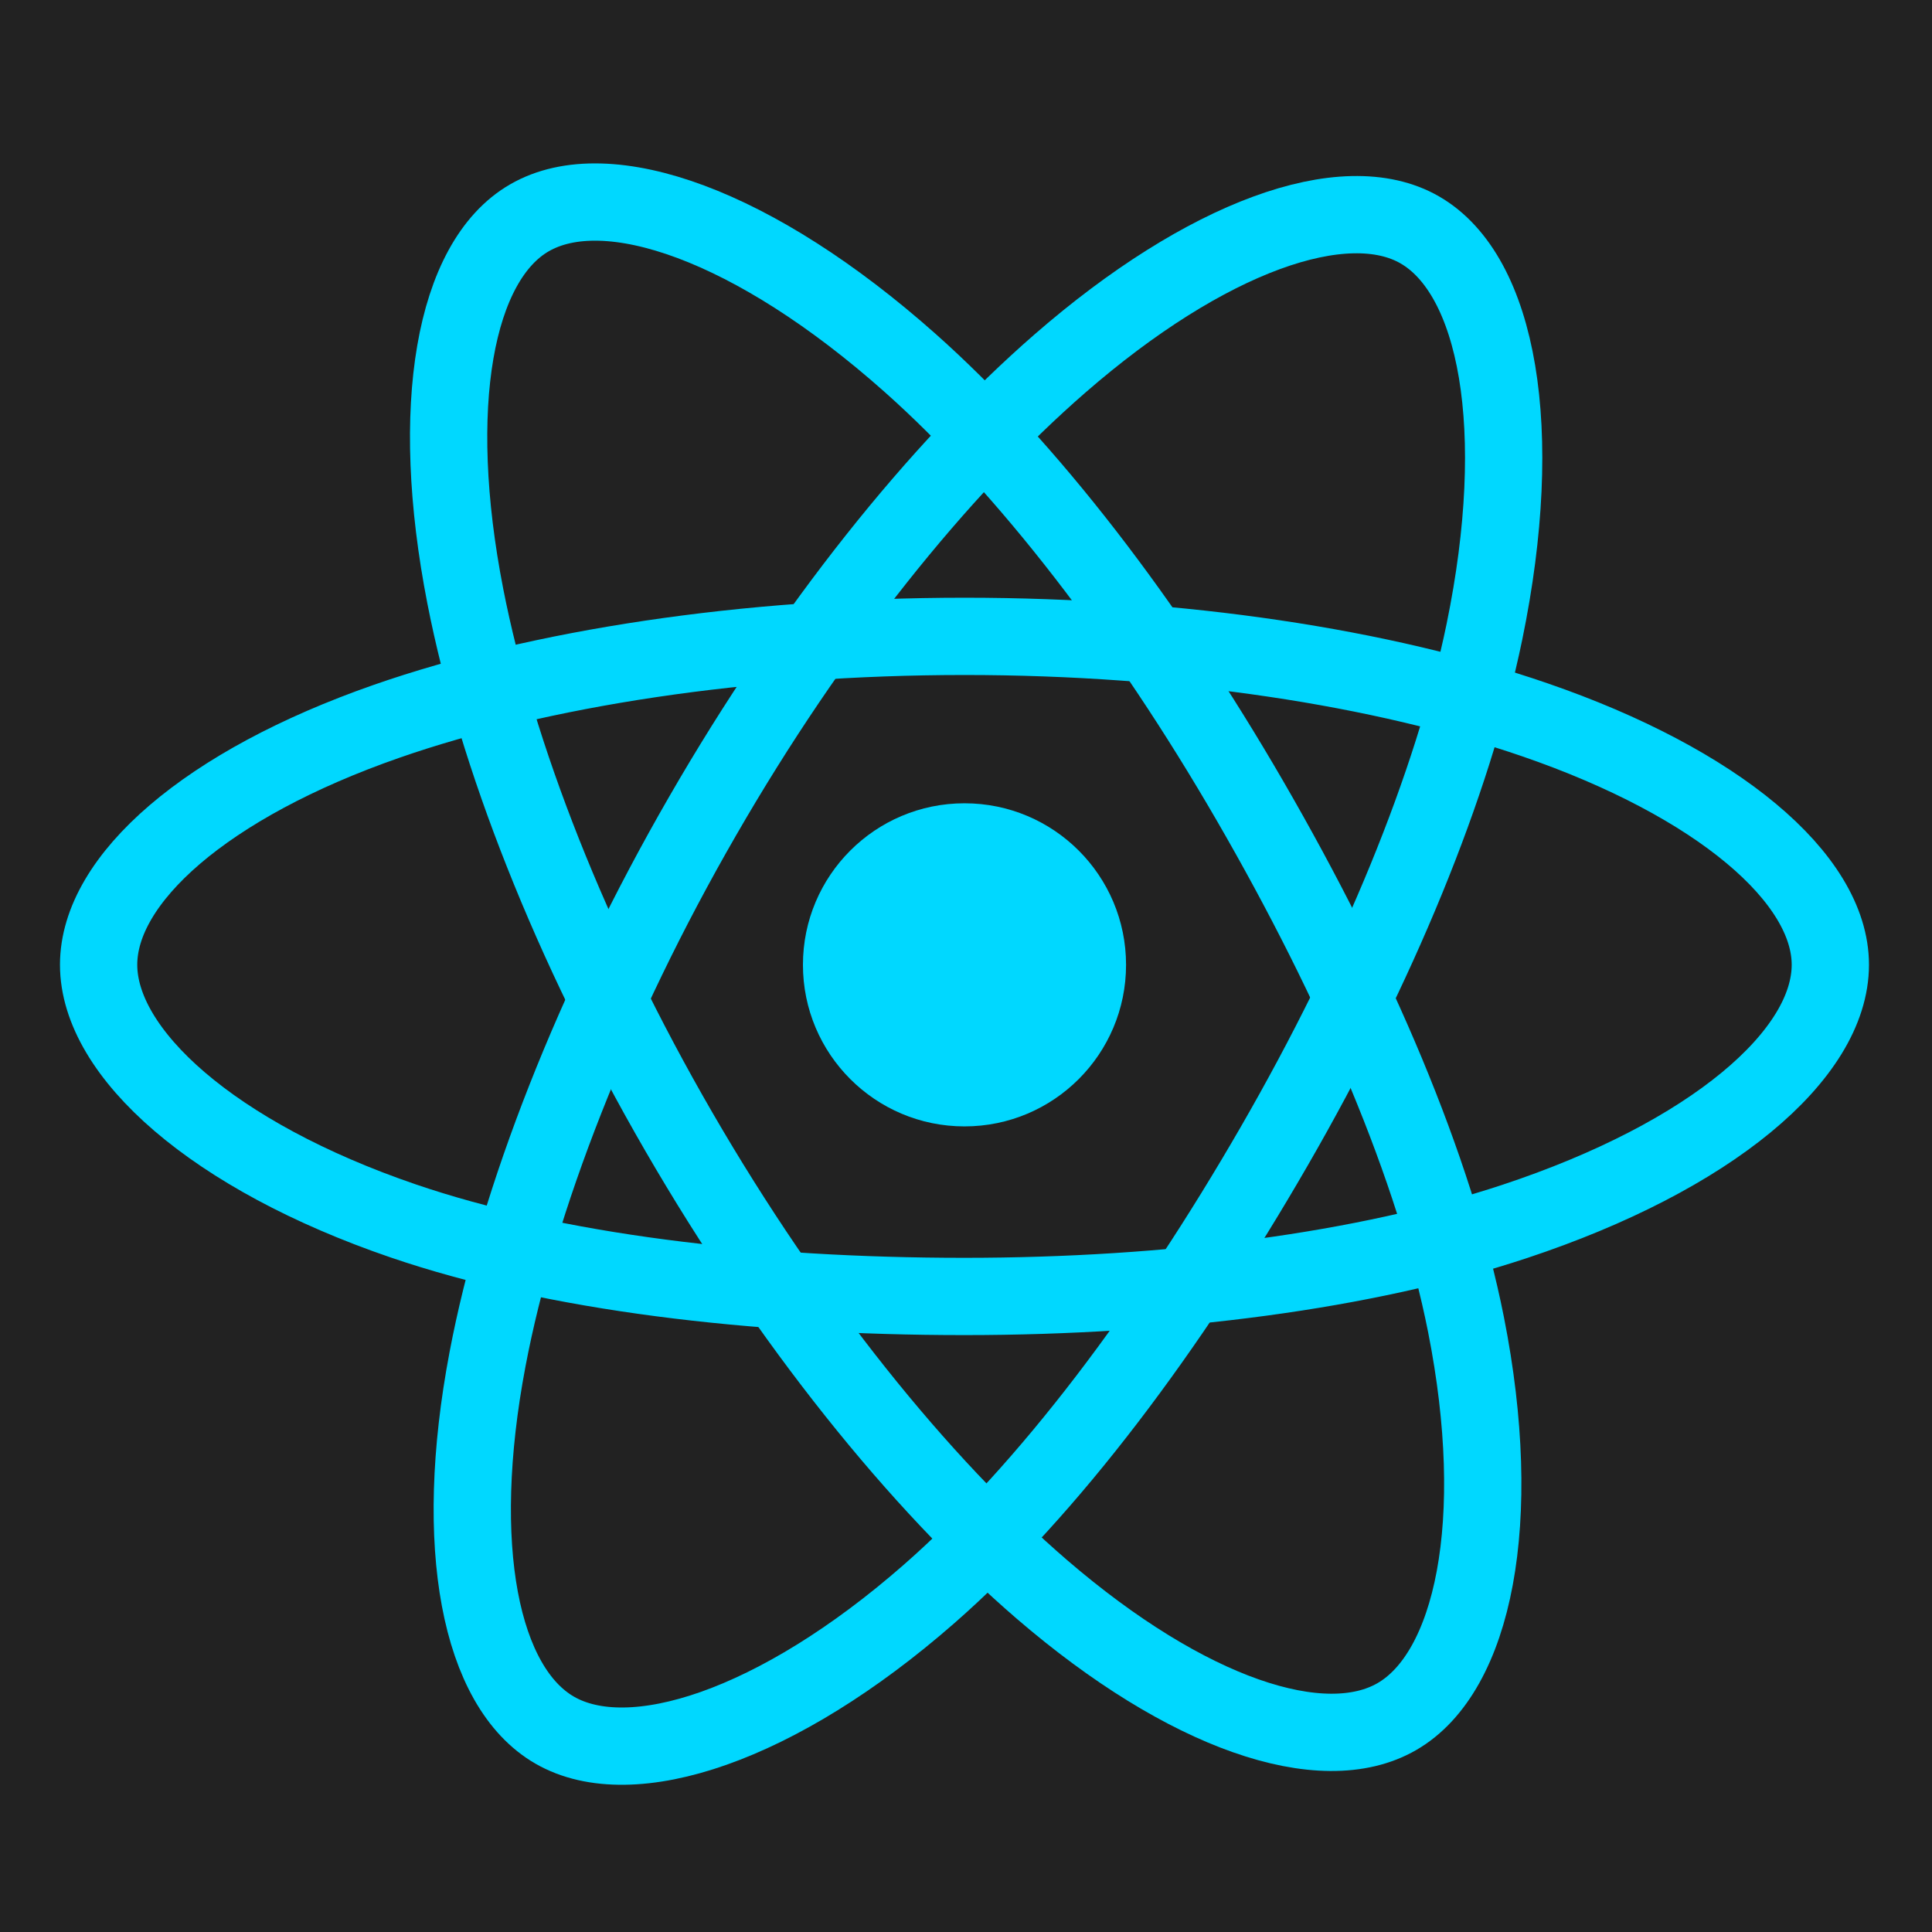
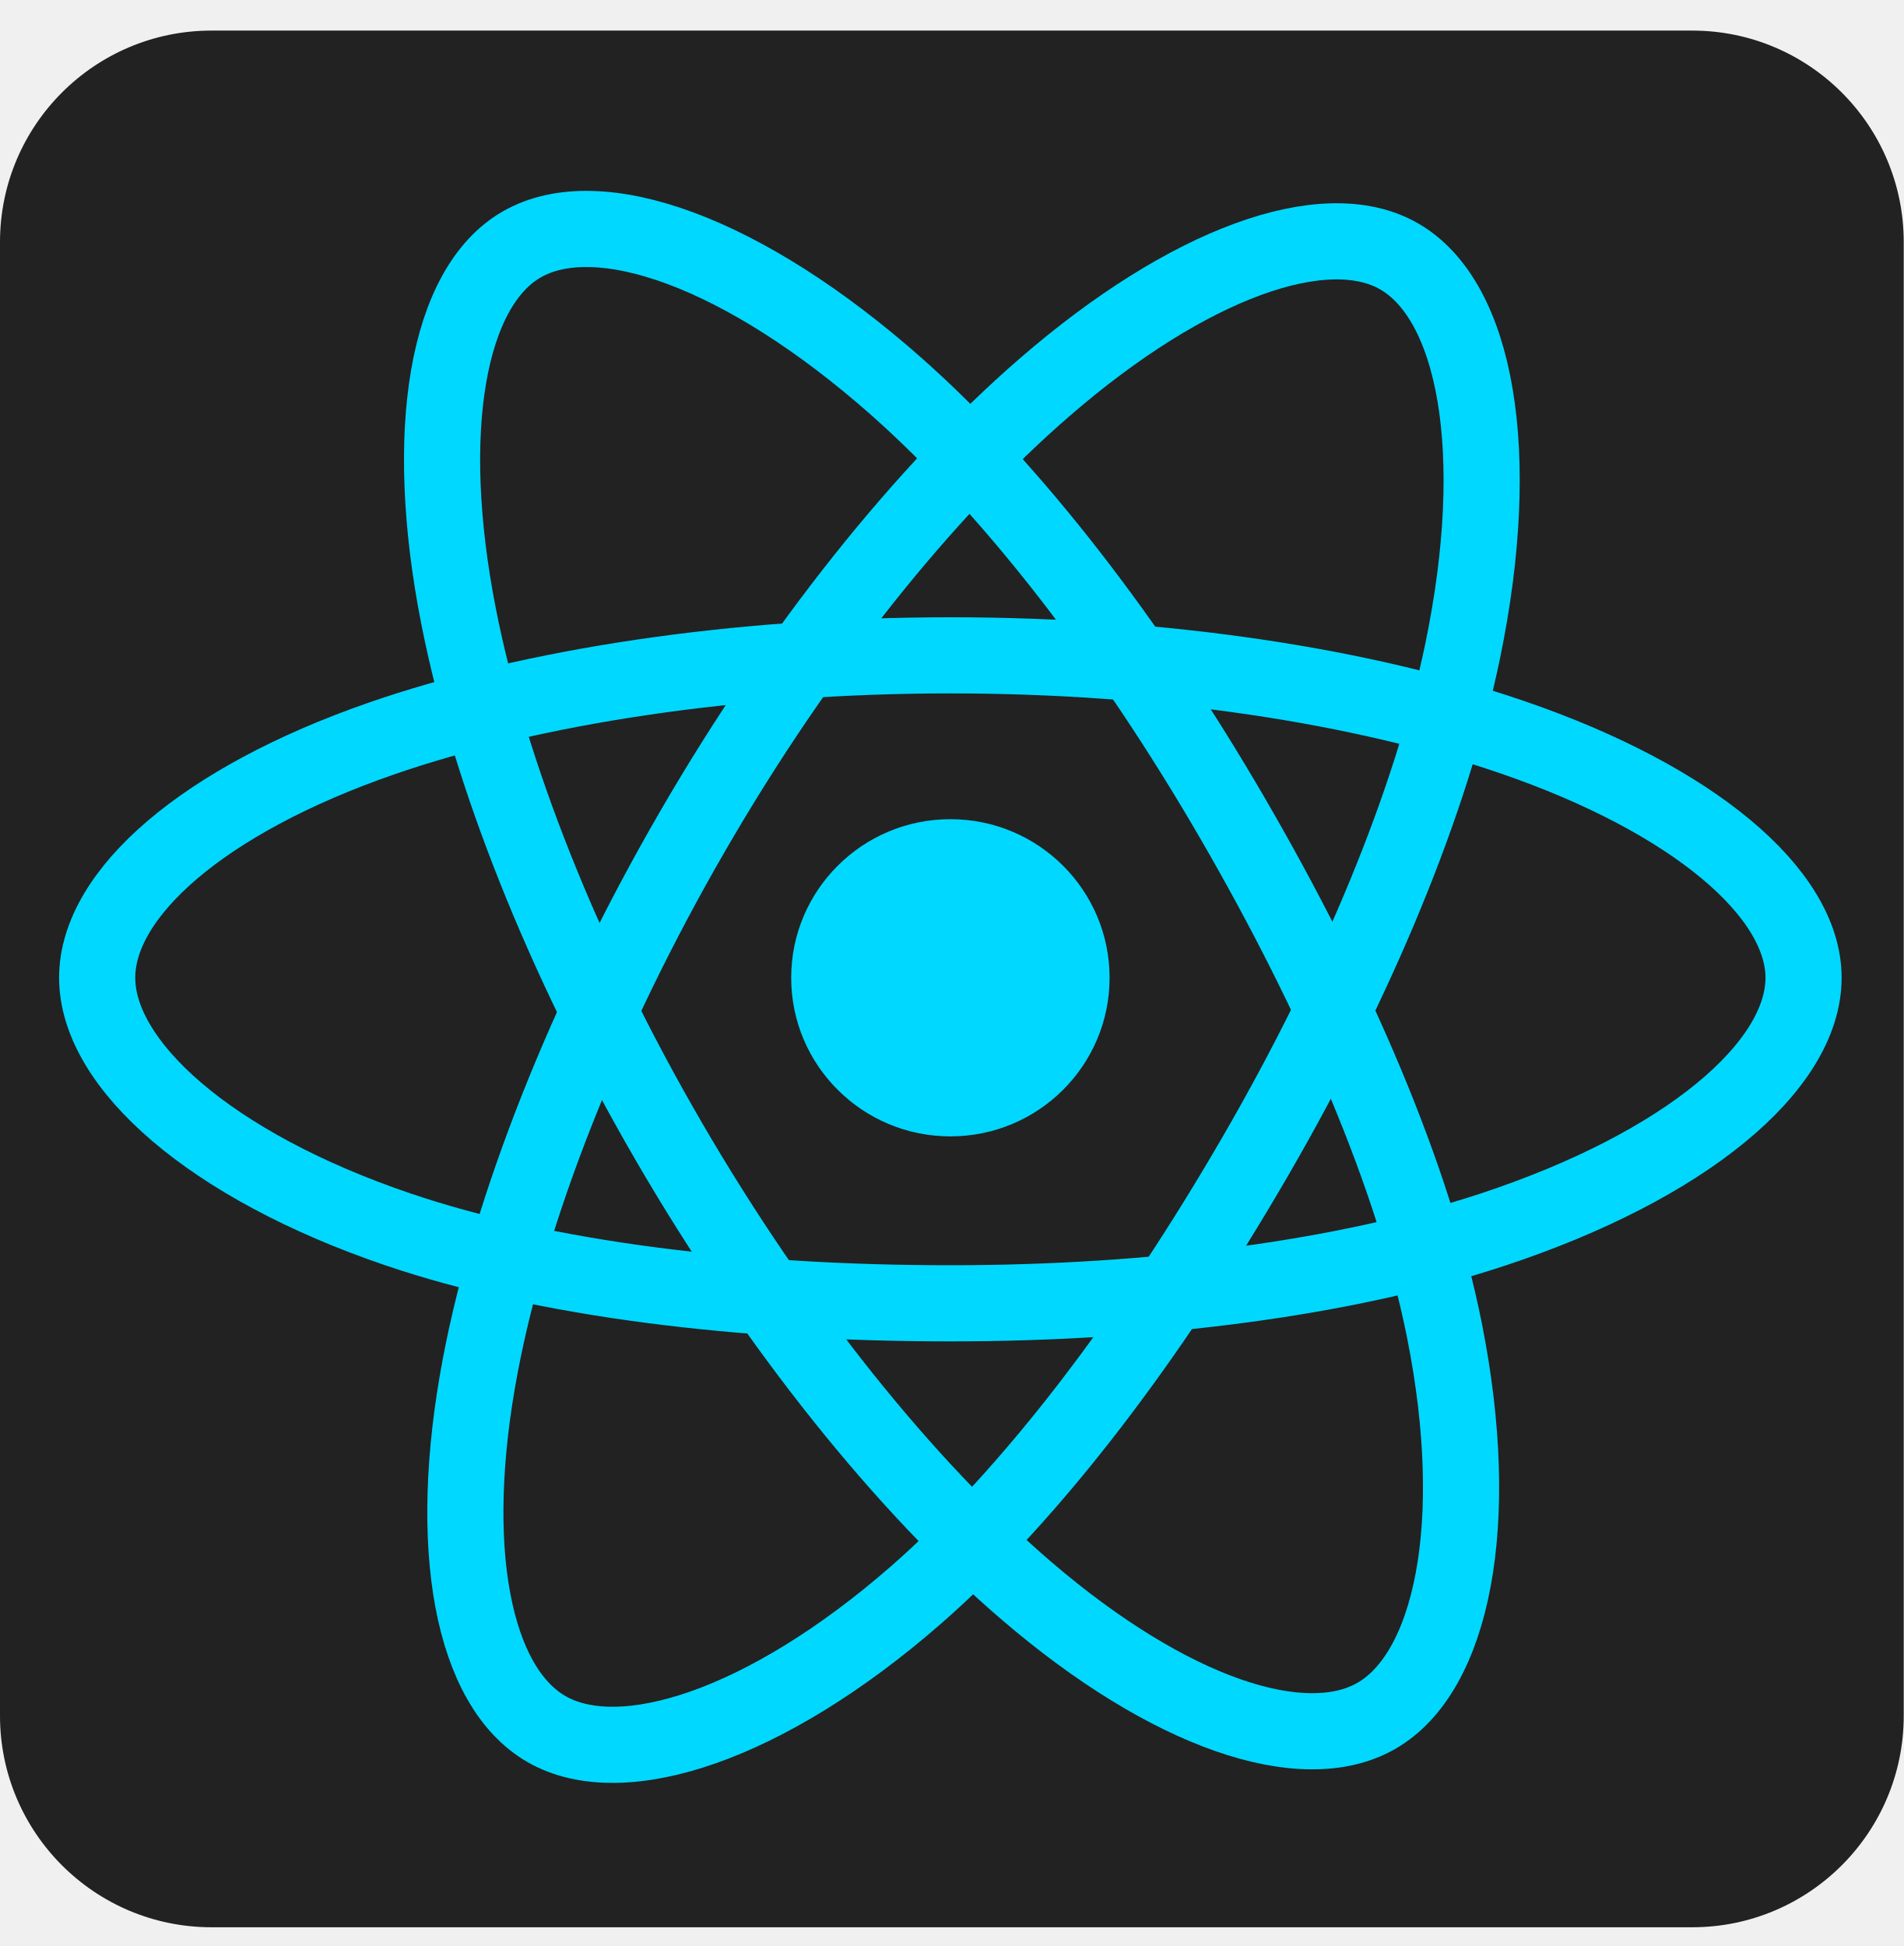
- <svg xmlns="http://www.w3.org/2000/svg" width="45" height="45" viewBox="0 0 45 45" fill="none">
-   <path d="M0 0H45V45H0V0Z" fill="#222222" />
-   <path d="M22.465 26.236C24.544 26.236 26.228 24.551 26.228 22.473C26.228 20.394 24.544 18.71 22.465 18.71C20.387 18.71 18.702 20.394 18.702 22.473C18.702 24.551 20.387 26.236 22.465 26.236Z" fill="#00D8FF" />
-   <path d="M22.465 14.822C27.517 14.822 32.21 15.547 35.748 16.765C40.011 18.232 42.632 20.457 42.632 22.471C42.632 24.57 39.854 26.935 35.276 28.451C31.816 29.597 27.26 30.197 22.465 30.197C17.548 30.197 12.893 29.634 9.393 28.438C4.964 26.925 2.297 24.531 2.297 22.471C2.297 20.473 4.8 18.266 9.003 16.801C12.555 15.563 17.364 14.822 22.465 14.822V14.822Z" stroke="#00D8FF" stroke-width="1.8" stroke-miterlimit="10" />
-   <path d="M16.367 19.004C18.89 14.627 21.864 10.924 24.687 8.468C28.088 5.508 31.325 4.349 33.07 5.355C34.888 6.404 35.548 9.991 34.575 14.716C33.838 18.287 32.082 22.532 29.686 26.686C27.23 30.946 24.417 34.697 21.633 37.132C18.11 40.213 14.702 41.327 12.919 40.298C11.188 39.3 10.526 36.029 11.356 31.656C12.057 27.957 13.818 23.422 16.367 19.004V19.004Z" stroke="#00D8FF" stroke-width="1.8" stroke-miterlimit="10" />
-   <path d="M15.812 26.361C13.281 21.989 11.558 17.564 10.839 13.892C9.973 9.467 10.585 6.084 12.329 5.075C14.146 4.023 17.583 5.243 21.189 8.445C23.916 10.866 26.716 14.508 29.118 18.659C31.582 22.914 33.428 27.224 34.146 30.852C35.055 35.443 34.319 38.951 32.537 39.982C30.807 40.983 27.643 39.924 24.268 37.02C21.418 34.566 18.368 30.776 15.812 26.361Z" stroke="#00D8FF" stroke-width="1.8" stroke-miterlimit="10" />
+ <svg xmlns="http://www.w3.org/2000/svg" width="45" height="46" viewBox="0 0 45 46" fill="none">
+   <g clip-path="url(#clip0_25_7181)">
+     <path d="M0 0.723H45V45.557H0V0.723Z" fill="#222222" />
+     <path d="M22.465 26.862C24.544 26.862 26.228 25.184 26.228 23.113C26.228 21.042 24.544 19.364 22.465 19.364C20.387 19.364 18.702 21.042 18.702 23.113C18.702 25.184 20.387 26.862 22.465 26.862Z" fill="#00D8FF" />
+     <path d="M22.465 15.491C27.517 15.491 32.21 16.213 35.748 17.426C40.011 18.888 42.632 21.105 42.632 23.112C42.632 25.203 39.854 27.558 35.276 29.069C31.816 30.211 27.26 30.808 22.465 30.808C17.548 30.808 12.893 30.248 9.393 29.056C4.964 27.549 2.297 25.163 2.297 23.112C2.297 21.121 4.8 18.922 9.003 17.462C12.555 16.229 17.364 15.491 22.465 15.491V15.491Z" stroke="#00D8FF" stroke-width="1.8" stroke-miterlimit="10" />
+     <path d="M16.367 19.657C18.89 15.297 21.864 11.607 24.687 9.16C28.088 6.211 31.325 5.056 33.07 6.059C34.888 7.103 35.548 10.678 34.575 15.385C33.838 18.943 32.082 23.172 29.686 27.311C27.23 31.555 24.417 35.293 21.633 37.719C18.11 40.788 14.702 41.898 12.919 40.873C11.188 39.878 10.526 36.62 11.356 32.262C12.057 28.577 13.818 24.059 16.367 19.657V19.657Z" stroke="#00D8FF" stroke-width="1.8" stroke-miterlimit="10" />
+     <path d="M15.812 26.987C13.281 22.631 11.558 18.223 10.839 14.564C9.973 10.156 10.585 6.784 12.329 5.78C14.146 4.731 17.583 5.947 21.189 9.137C23.916 11.55 26.716 15.177 29.118 19.313C31.582 23.553 33.428 27.847 34.146 31.461C35.055 36.036 34.319 39.531 32.537 40.558C30.807 41.555 27.643 40.5 24.268 37.607C21.418 35.162 18.368 31.386 15.812 26.987Z" stroke="#00D8FF" stroke-width="1.8" stroke-miterlimit="10" />
+   </g>
+   <defs>
+     <clipPath id="clip0_25_7181">
+       <rect y="0.723" width="45" height="44.834" rx="5" fill="white" />
+     </clipPath>
+   </defs>
</svg>
